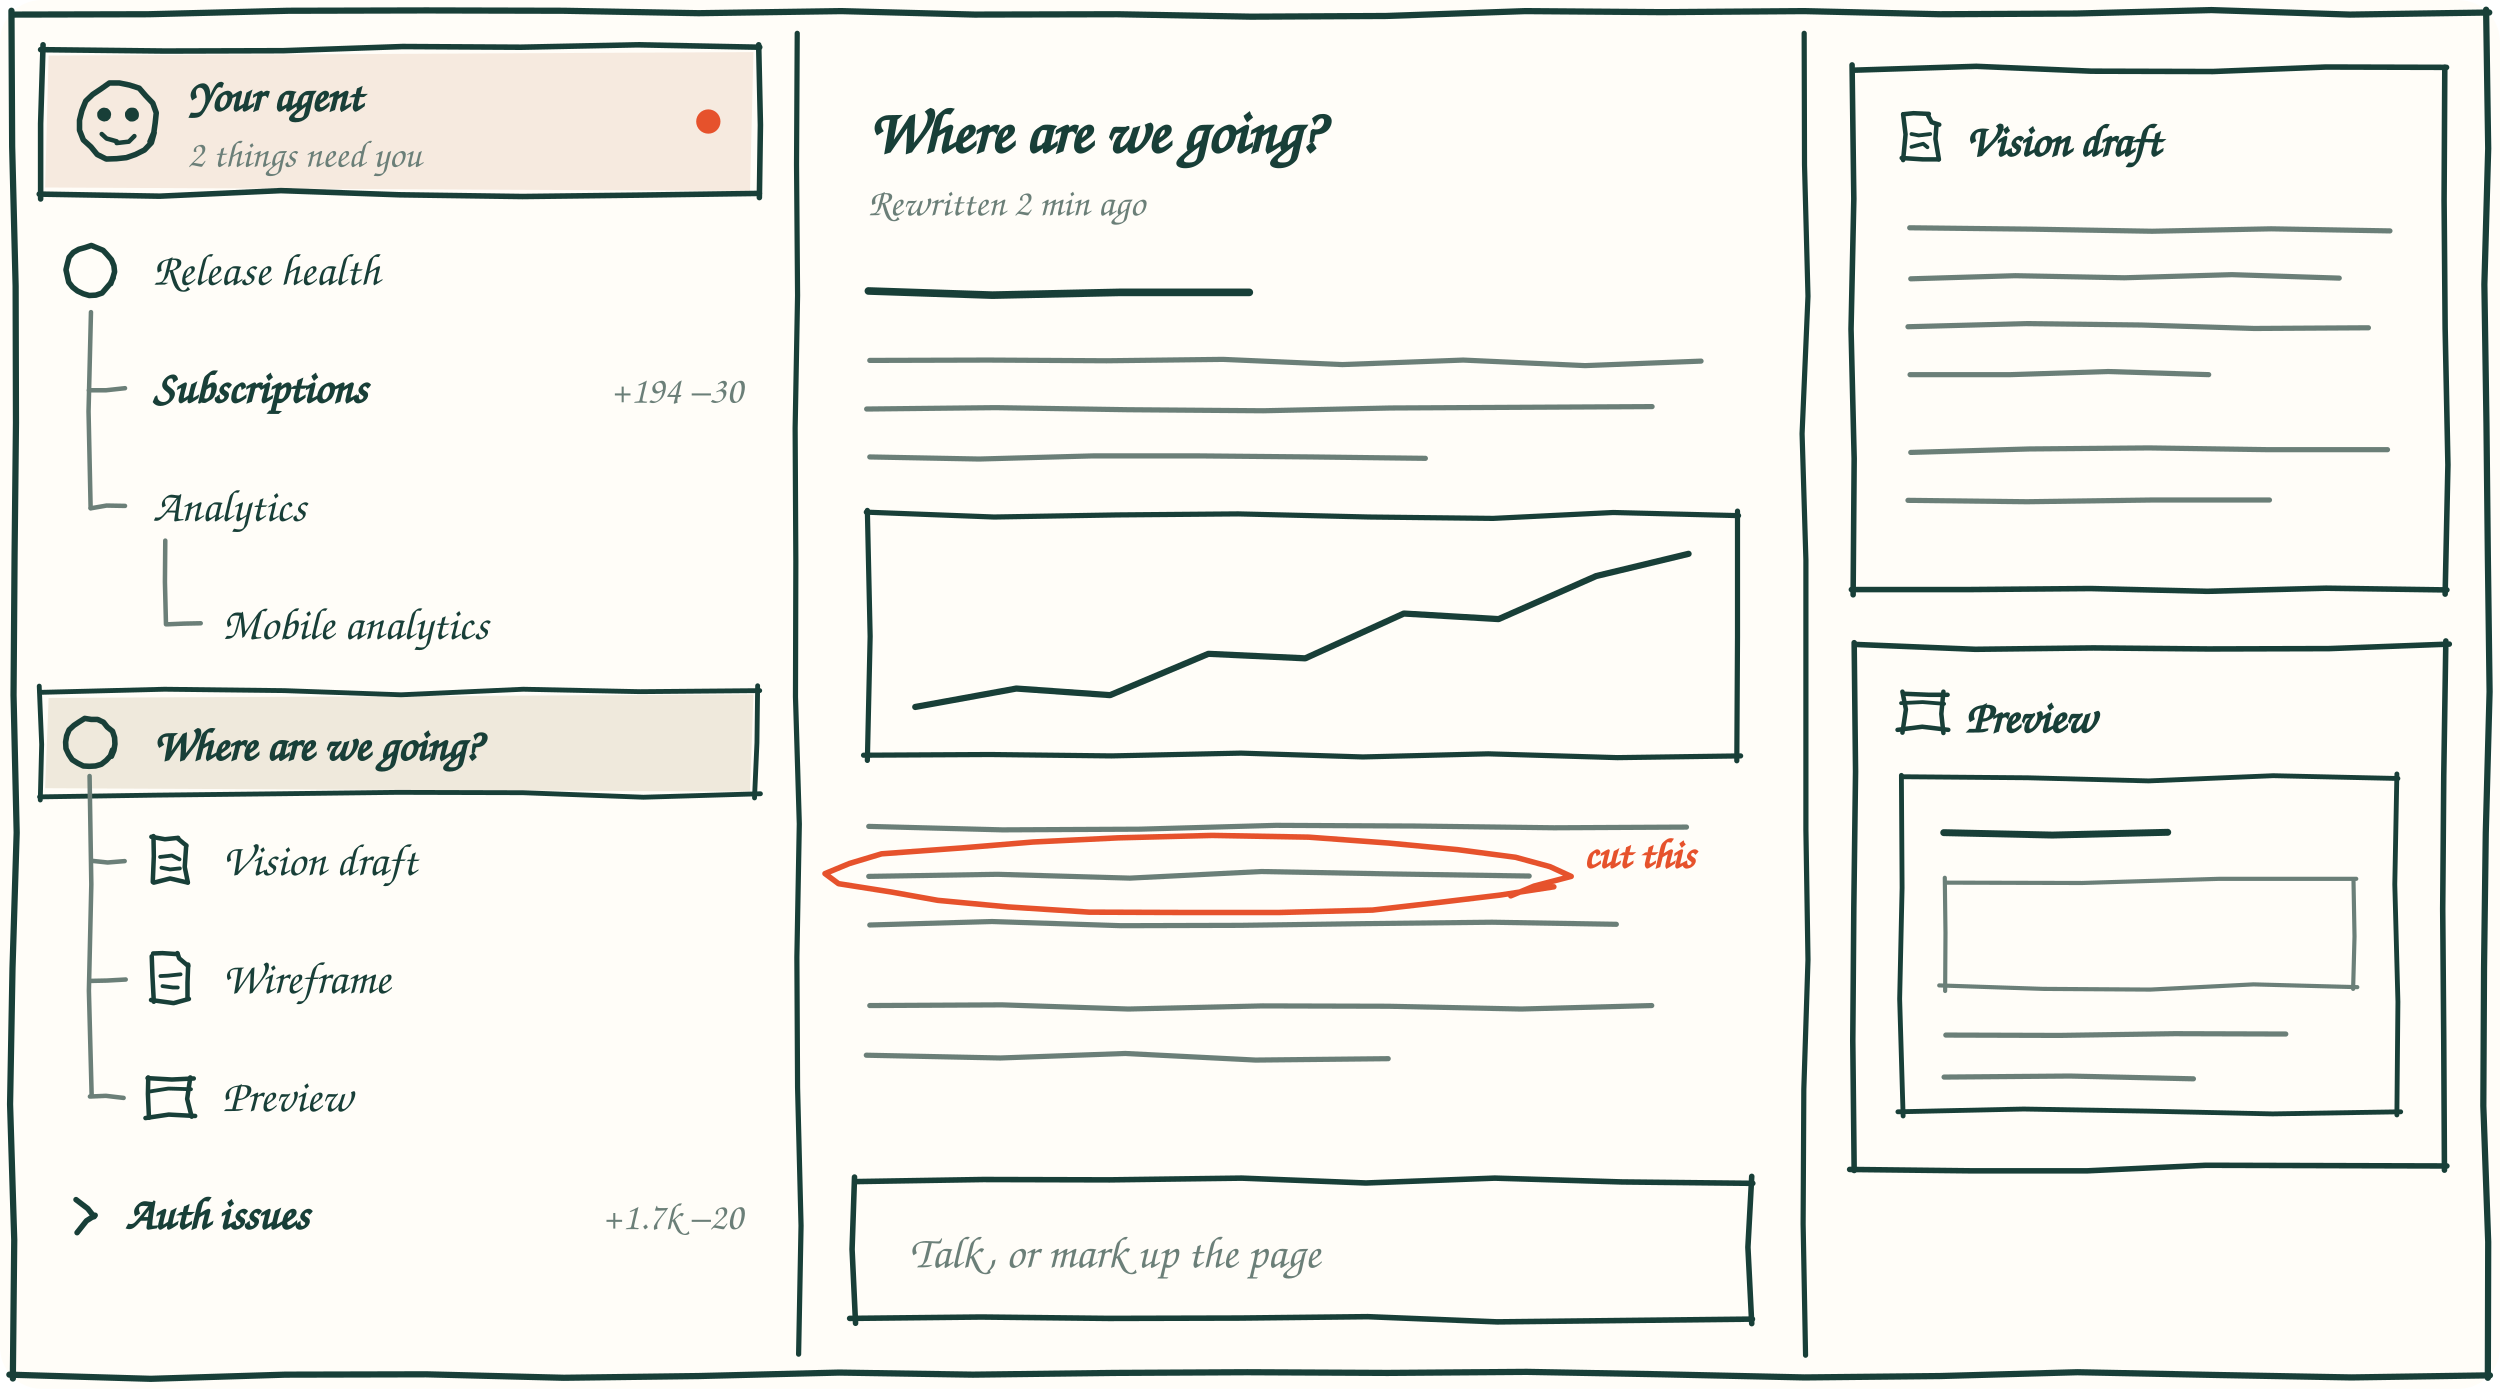
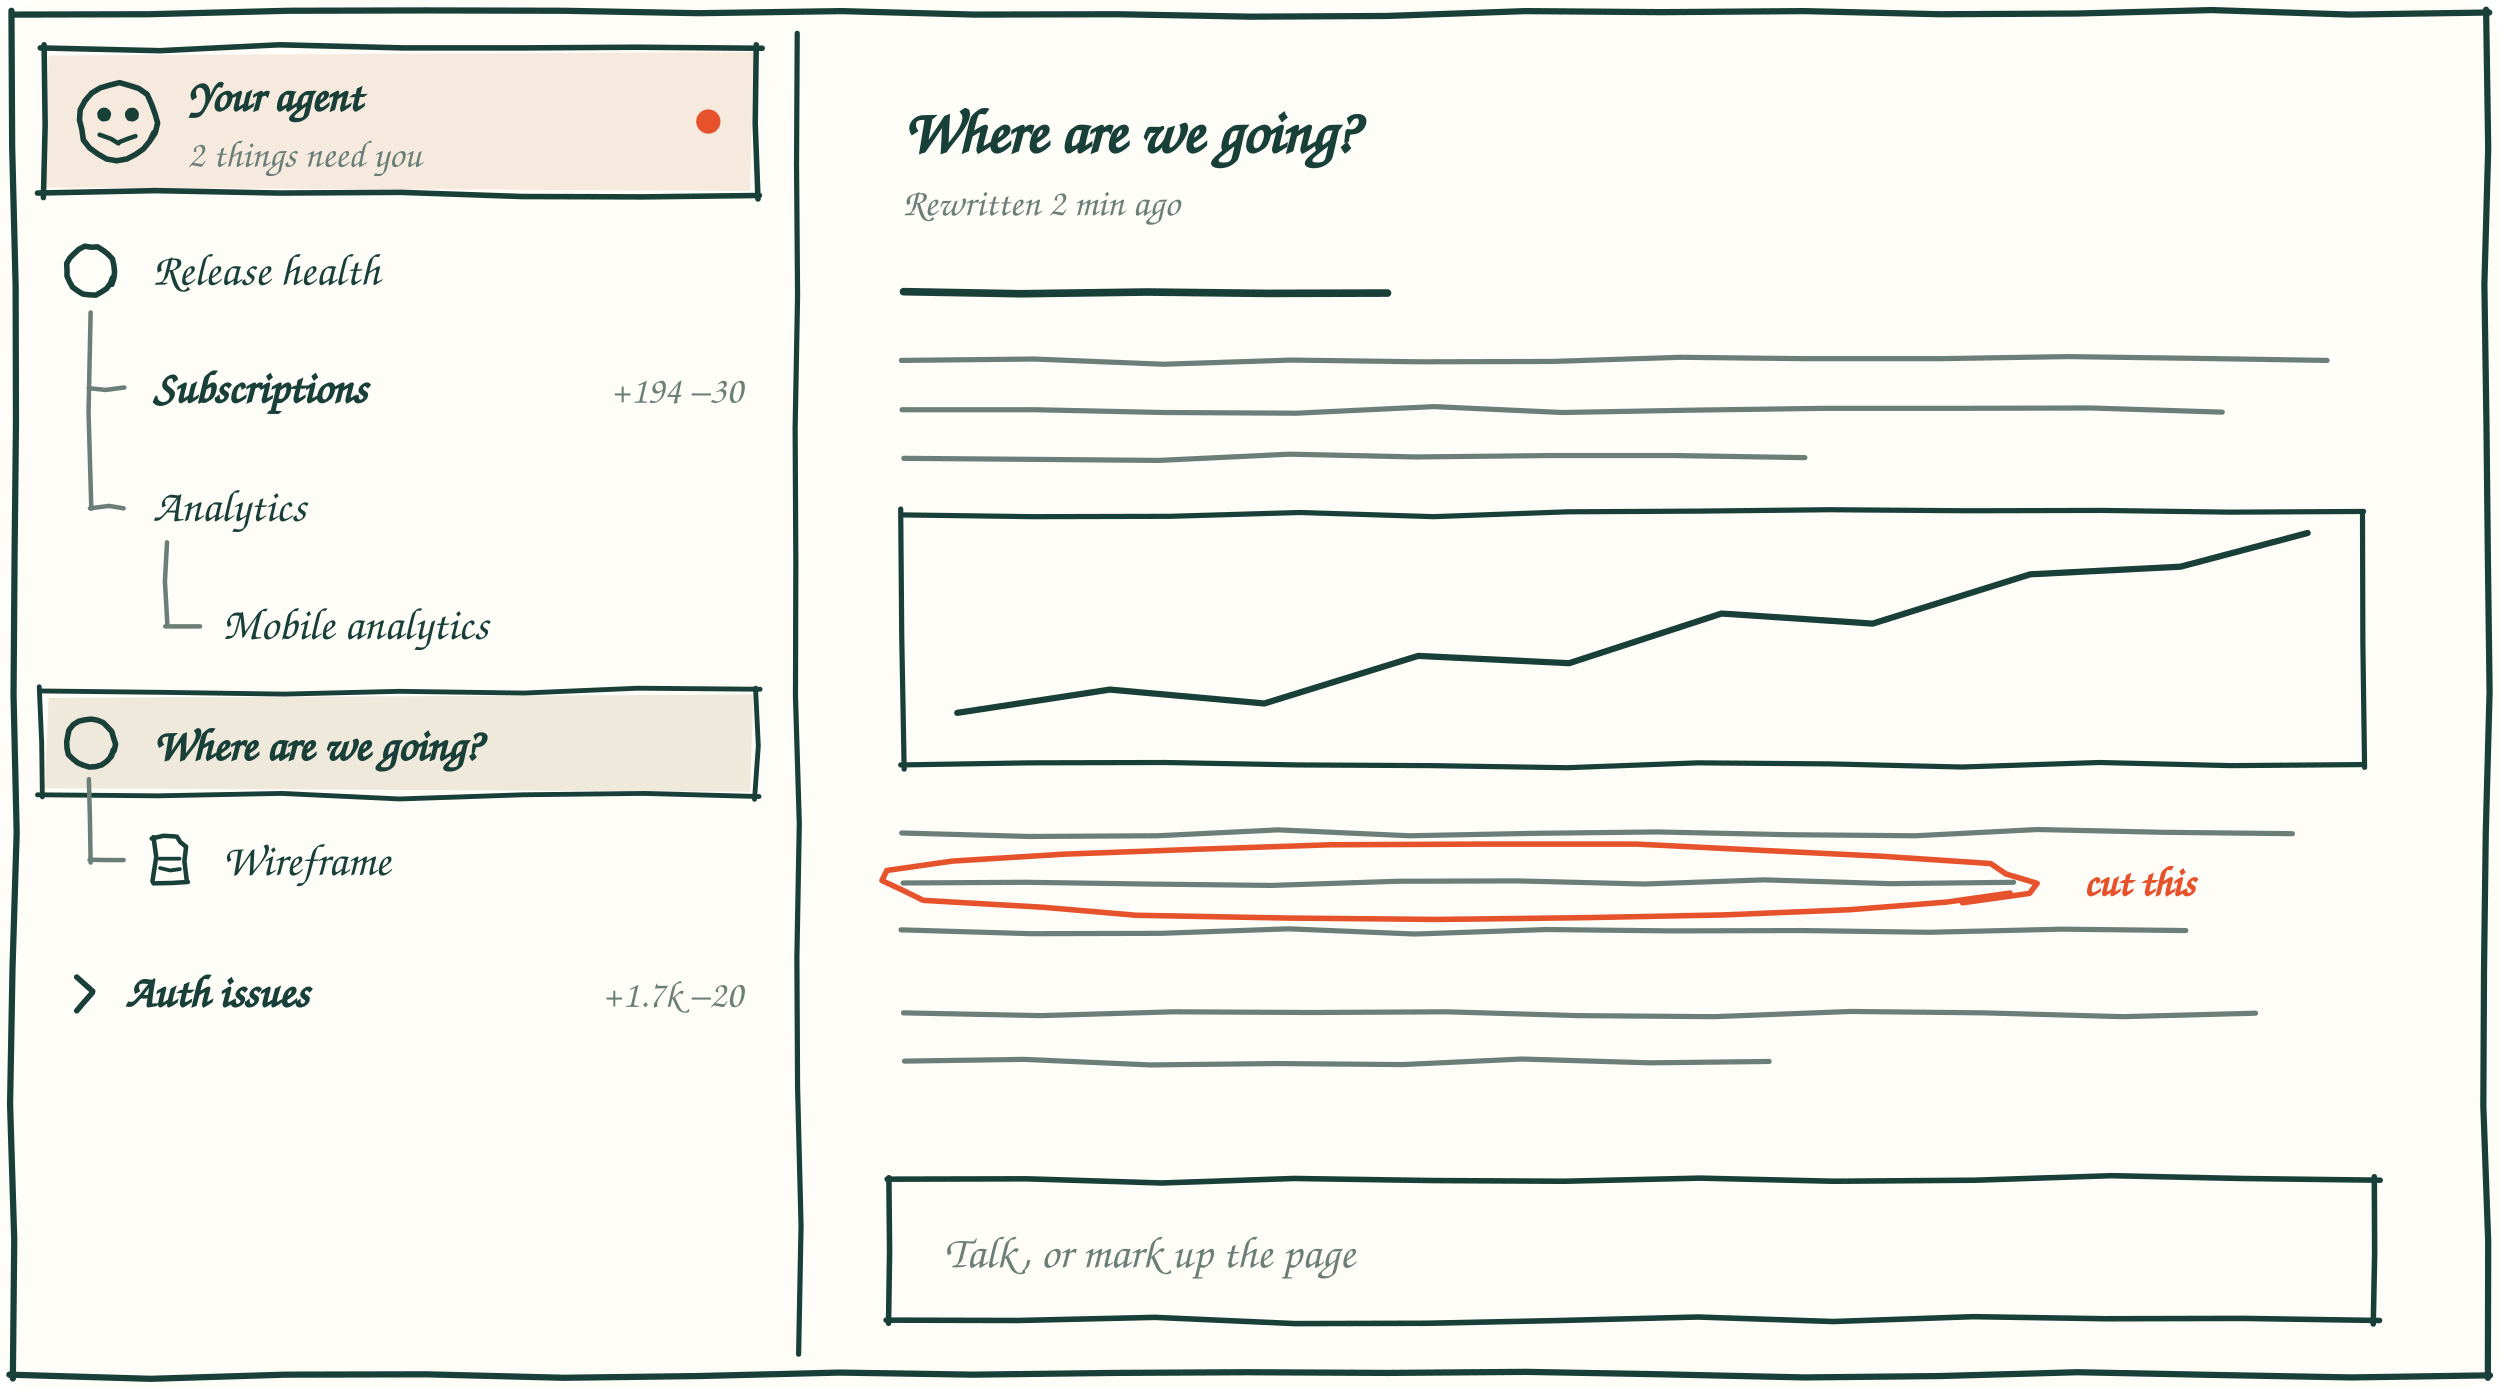
<svg xmlns="http://www.w3.org/2000/svg" viewBox="0 0 720 400" font-family="'Shantell Sans', 'Comic Sans MS', 'Chalkboard SE', 'Segoe Print', cursive">
  <rect x="0" y="0" width="720" height="400" rx="12" fill="#fffdf8" />
  <path d="M3.7 4.2 L42.8 4.1 L83.0 3.1 L122.8 3.0 L162.3 3.1 L201.2 3.8 L242.3 3.2 L280.7 4.2 L321.8 4.1 L360.3 4.8 L399.2 4.6 L439.3 3.2 L478.6 3.5 L519.6 3.2 L558.7 4.1 L597.9 3.9 L636.9 2.9 L676.8 4.2 L716.9 3.6" fill="none" stroke="#183f38" stroke-width="1.8" stroke-linecap="round" stroke-linejoin="round" />
  <path d="M716.0 2.8 L716.6 42.8 L715.5 81.9 L716.1 122.0 L716.5 160.2 L717.0 199.2 L715.9 239.9 L715.4 278.8 L715.2 318.5 L716.6 357.7 L716.5 396.8" fill="none" stroke="#183f38" stroke-width="1.8" stroke-linecap="round" stroke-linejoin="round" />
  <path d="M717.1 396.1 L677.2 396.7 L638.6 396.0 L598.3 395.2 L558.7 396.3 L519.7 396.7 L478.6 395.8 L439.7 395.1 L399.6 395.4 L359.2 395.2 L320.9 395.4 L280.2 395.9 L241.7 395.3 L201.2 396.3 L162.4 396.8 L122.7 395.8 L82.2 395.9 L43.4 397.1 L2.7 395.9" fill="none" stroke="#183f38" stroke-width="1.8" stroke-linecap="round" stroke-linejoin="round" />
  <path d="M3.7 397.0 L4.1 357.1 L2.9 318.0 L3.6 278.9 L4.8 239.8 L3.9 200.2 L4.2 159.7 L4.6 121.8 L4.5 82.4 L3.5 42.2 L3.3 3.1" fill="none" stroke="#183f38" stroke-width="1.8" stroke-linecap="round" stroke-linejoin="round" />
  <path d="M229.6 9.6 L229.4 47.3 L229.7 85.1 L229.0 123.3 L229.2 161.7 L229.1 200.7 L230.2 237.3 L229.5 275.7 L229.7 313.2 L230.7 353.0 L230.0 390.0" fill="none" stroke="#183f38" stroke-width="1.5" stroke-linecap="round" stroke-linejoin="round" />
-   <path d="M519.6 9.6 L519.7 47.5 L520.7 85.3 L519.0 124.9 L520.1 161.3 L520.1 199.1 L520.1 239.0 L520.7 276.4 L519.5 313.7 L519.3 352.5 L520.0 390.3" fill="none" stroke="#183f38" stroke-width="1.5" stroke-linecap="round" stroke-linejoin="round" />
  <path d="M14 16 L217 15 L216 55 L13 54 Z" fill="#f6eadf" />
-   <path d="M11.7 14.3 L47.5 14.7 L81.6 14.6 L116.0 13.4 L150.0 13.6 L183.6 12.9 L218.8 13.6" fill="none" stroke="#183f38" stroke-width="1.6" stroke-linecap="round" stroke-linejoin="round" />
-   <path d="M218.5 12.9 L219.0 36.0 L218.7 56.9" fill="none" stroke="#183f38" stroke-width="1.6" stroke-linecap="round" stroke-linejoin="round" />
-   <path d="M218.7 55.7 L183.7 56.2 L150.5 56.6 L115.0 56.1 L80.9 54.9 L46.0 56.5 L11.3 55.9" fill="none" stroke="#183f38" stroke-width="1.6" stroke-linecap="round" stroke-linejoin="round" />
-   <path d="M11.7 57.3 L11.7 35.6 L12.4 12.9" fill="none" stroke="#183f38" stroke-width="1.6" stroke-linecap="round" stroke-linejoin="round" />
-   <path d="M44.4 38.2 L43.6 41.1 L41.6 43.2 L39.0 44.5 L36.4 45.4 L33.6 45.7 L30.6 45.8 L28.0 44.5 L26.2 42.3 L24.0 40.3 L22.9 37.5 L22.9 34.6 L23.6 31.8 L24.7 29.1 L26.7 27.2 L29.1 25.6 L31.5 23.9 L34.4 23.9 L37.3 24.5 L40.1 25.4 L42.0 27.6 L44.0 29.7 L45.0 32.5 L44.7 35.4 L44.3 38.2 L43.2 40.8" fill="none" stroke="#183f38" stroke-width="1.6" stroke-linecap="round" stroke-linejoin="round" />
-   <path d="M30.9 33.3 L30.9 33.5 L30.7 33.7 L30.5 33.9 L30.2 33.9 L30.0 34.0 L29.7 33.9 L29.5 33.8 L29.3 33.7 L29.1 33.5 L29.0 33.2 L29.0 33.0 L29.0 32.7 L29.2 32.5 L29.3 32.3 L29.6 32.1 L29.8 32.0 L30.0 32.0 L30.3 32.1 L30.5 32.1 L30.7 32.3 L30.9 32.5 L31.0 32.8 L31.0 33.0 L30.9 33.3 L30.8 33.5" fill="none" stroke="#183f38" stroke-width="2" stroke-linecap="round" stroke-linejoin="round" />
-   <path d="M39.0 33.3 L38.9 33.5 L38.7 33.7 L38.5 33.9 L38.2 34.0 L38.0 34.0 L37.7 34.0 L37.5 33.8 L37.3 33.7 L37.1 33.5 L37.0 33.2 L37.0 33.0 L37.0 32.7 L37.2 32.5 L37.3 32.3 L37.5 32.1 L37.8 32.0 L38.0 32.0 L38.3 32.0 L38.6 32.1 L38.7 32.3 L38.9 32.5 L39.0 32.8 L39.0 33.0 L39.0 33.3 L38.9 33.6" fill="none" stroke="#183f38" stroke-width="2" stroke-linecap="round" stroke-linejoin="round" />
-   <path d="M29.3 38.6 L30.7 39.9 L33.6 40.7" fill="none" stroke="#183f38" stroke-width="1.3" stroke-linecap="round" stroke-linejoin="round" />
-   <path d="M33.6 41.2 L37.1 40.8 L38.7 39.2" fill="none" stroke="#183f38" stroke-width="1.3" stroke-linecap="round" stroke-linejoin="round" />
+   <path d="M11.6 13.8 L46.0 14.6 L80.3 12.9 L116.4 13.8 L149.3 13.8 L183.6 13.6 L219.5 13.9" fill="none" stroke="#183f38" stroke-width="1.6" stroke-linecap="round" stroke-linejoin="round" />
+   <path d="M217.8 12.9 L217.5 35.5 L218.3 57.3" fill="none" stroke="#183f38" stroke-width="1.6" stroke-linecap="round" stroke-linejoin="round" />
+   <path d="M218.7 56.3 L185.3 56.7 L150.3 56.6 L115.5 55.4 L80.4 55.6 L44.7 54.9 L10.8 55.6" fill="none" stroke="#183f38" stroke-width="1.6" stroke-linecap="round" stroke-linejoin="round" />
+   <path d="M12.5 56.9 L13.0 36.0 L12.7 12.9" fill="none" stroke="#183f38" stroke-width="1.6" stroke-linecap="round" stroke-linejoin="round" />
+   <path d="M44.3 38.2 L43.1 40.7 L41.3 42.9 L39.0 44.5 L36.5 45.8 L33.6 46.3 L30.7 45.8 L28.1 44.3 L25.8 42.6 L24.0 40.3 L23.6 37.4 L22.9 34.6 L23.1 31.6 L24.5 29.0 L26.4 26.8 L28.9 25.3 L31.6 24.5 L34.4 23.8 L37.2 24.6 L40.0 25.5 L42.4 27.2 L43.6 29.9 L44.6 32.6 L45.4 35.4 L44.7 38.3 L43.1 40.7" fill="none" stroke="#183f38" stroke-width="1.6" stroke-linecap="round" stroke-linejoin="round" />
+   <path d="M30.9 33.3 L30.8 33.5 L30.7 33.8 L30.5 33.9 L30.2 33.9 L30.0 34.0 L29.7 34.0 L29.5 33.9 L29.3 33.7 L29.1 33.5 L29.1 33.2 L29.0 33.0 L29.0 32.7 L29.1 32.5 L29.3 32.3 L29.5 32.1 L29.8 32.0 L30.0 32.0 L30.3 32.0 L30.5 32.2 L30.7 32.3 L30.9 32.5 L31.0 32.8 L31.0 33.0 L30.9 33.3 L30.8 33.5" fill="none" stroke="#183f38" stroke-width="2" stroke-linecap="round" stroke-linejoin="round" />
+   <path d="M38.9 33.3 L38.9 33.6 L38.7 33.7 L38.5 33.9 L38.2 34.0 L38.0 34.0 L37.7 33.9 L37.4 33.9 L37.3 33.7 L37.1 33.5 L37.0 33.2 L37.0 33.0 L37.0 32.7 L37.2 32.5 L37.3 32.3 L37.5 32.1 L37.8 32.1 L38.0 32.0 L38.3 32.0 L38.5 32.1 L38.7 32.3 L38.9 32.5 L39.0 32.8 L39.0 33.0 L38.9 33.3 L38.9 33.5" fill="none" stroke="#183f38" stroke-width="2" stroke-linecap="round" stroke-linejoin="round" />
+   <path d="M28.7 38.8 L32.0 40.0 L34.1 41.3" fill="none" stroke="#183f38" stroke-width="1.3" stroke-linecap="round" stroke-linejoin="round" />
+   <path d="M34.4 40.9 L36.7 40.0 L39.0 39.2" fill="none" stroke="#183f38" stroke-width="1.3" stroke-linecap="round" stroke-linejoin="round" />
  <text x="54" y="32" font-size="13" font-weight="700" fill="#183f38">Your agent</text>
  <text x="54" y="48" font-size="11" font-weight="400" fill="#6b7f78">2 things need you</text>
  <circle cx="204" cy="35" r="3.5" fill="#e6522c" />
  <path d="M14 201 L217 200 L216 228 L13 227 Z" fill="#efe9dc" />
-   <path d="M11.6 199.4 L47.4 198.5 L81.9 198.9 L115.5 200.1 L150.7 198.5 L184.4 199.2 L218.8 198.9" fill="none" stroke="#183f38" stroke-width="1.4" stroke-linecap="round" stroke-linejoin="round" />
-   <path d="M218.2 197.5 L218.0 213.9 L217.3 229.8" fill="none" stroke="#183f38" stroke-width="1.4" stroke-linecap="round" stroke-linejoin="round" />
-   <path d="M219.0 228.6 L185.3 229.6 L150.6 228.3 L114.5 228.2 L80.9 228.6 L44.9 229.0 L11.4 229.5" fill="none" stroke="#183f38" stroke-width="1.4" stroke-linecap="round" stroke-linejoin="round" />
-   <path d="M11.6 230.4 L12.0 214.4 L11.3 197.6" fill="none" stroke="#183f38" stroke-width="1.4" stroke-linecap="round" stroke-linejoin="round" />
-   <path d="M26.2 89.9 L25.5 118.5 L26.1 146.3" fill="none" stroke="#6b7f78" stroke-width="1.3" stroke-linecap="round" stroke-linejoin="round" />
-   <path d="M25.6 112.4 L30.5 112.4 L36.0 111.8" fill="none" stroke="#6b7f78" stroke-width="1.3" stroke-linecap="round" stroke-linejoin="round" />
-   <path d="M26.1 146.4 L30.7 145.6 L36.0 145.7" fill="none" stroke="#6b7f78" stroke-width="1.3" stroke-linecap="round" stroke-linejoin="round" />
-   <path d="M47.6 155.7 L47.5 167.6 L47.8 179.8" fill="none" stroke="#6b7f78" stroke-width="1.3" stroke-linecap="round" stroke-linejoin="round" />
-   <path d="M48.3 179.8 L53.0 179.6 L57.8 179.5" fill="none" stroke="#6b7f78" stroke-width="1.3" stroke-linecap="round" stroke-linejoin="round" />
-   <path d="M25.8 223.5 L26.3 254.7 L25.6 285.3 L26.4 315.6" fill="none" stroke="#6b7f78" stroke-width="1.3" stroke-linecap="round" stroke-linejoin="round" />
-   <path d="M26.3 247.9 L31.0 248.4 L35.9 248.0" fill="none" stroke="#6b7f78" stroke-width="1.3" stroke-linecap="round" stroke-linejoin="round" />
-   <path d="M26.2 282.5 L30.8 282.4 L36.2 282.1" fill="none" stroke="#6b7f78" stroke-width="1.3" stroke-linecap="round" stroke-linejoin="round" />
-   <path d="M25.9 315.8 L30.5 315.6 L35.6 316.2" fill="none" stroke="#6b7f78" stroke-width="1.3" stroke-linecap="round" stroke-linejoin="round" />
-   <path d="M32.6 80.0 L31.8 81.6 L30.6 83.0 L29.4 84.4 L27.6 85.0 L25.7 85.1 L24.0 84.6 L22.3 83.8 L20.9 82.7 L19.8 81.3 L19.4 79.5 L19.0 77.7 L19.4 76.0 L19.9 74.1 L21.1 72.7 L22.7 71.8 L24.5 71.3 L26.3 70.7 L28.0 71.4 L29.7 72.1 L30.9 73.4 L32.1 74.8 L32.8 76.5 L33.0 78.3 L32.5 80.0 L31.9 81.7" fill="none" stroke="#183f38" stroke-width="1.6" stroke-linecap="round" stroke-linejoin="round" />
-   <path d="M32.4 216.0 L31.8 217.7 L30.6 219.0 L29.2 220.1 L27.5 220.6 L25.7 220.7 L24.0 220.6 L22.4 219.8 L20.8 218.8 L19.8 217.3 L19.0 215.6 L18.9 213.7 L19.2 211.9 L19.9 210.2 L21.3 208.9 L22.8 207.9 L24.4 206.9 L26.3 207.2 L28.1 207.2 L29.8 208.0 L30.9 209.4 L32.4 210.6 L33.0 212.4 L33.1 214.3 L32.8 216.1 L32.1 217.8" fill="none" stroke="#183f38" stroke-width="1.6" stroke-linecap="round" stroke-linejoin="round" />
-   <path d="M43.6 241.0 L47.5 241.7 L51.3 241.3" fill="none" stroke="#183f38" stroke-width="1.3" stroke-linecap="round" stroke-linejoin="round" />
-   <path d="M51.1 241.4 L52.9 242.9 L53.7 243.5" fill="none" stroke="#183f38" stroke-width="1.3" stroke-linecap="round" stroke-linejoin="round" />
-   <path d="M53.6 243.9 L53.2 249.7 L54.1 254.1" fill="none" stroke="#183f38" stroke-width="1.3" stroke-linecap="round" stroke-linejoin="round" />
-   <path d="M54.1 254.2 L49.0 253.0 L44.3 254.2" fill="none" stroke="#183f38" stroke-width="1.3" stroke-linecap="round" stroke-linejoin="round" />
-   <path d="M44.0 254.0 L44.3 246.6 L44.2 240.8" fill="none" stroke="#183f38" stroke-width="1.3" stroke-linecap="round" stroke-linejoin="round" />
-   <path d="M46.1 246.8 L49.5 246.4 L51.7 247.5" fill="none" stroke="#183f38" stroke-width="1.1" stroke-linecap="round" stroke-linejoin="round" />
-   <path d="M46.5 249.9 L49.0 250.4 L51.8 250.1" fill="none" stroke="#183f38" stroke-width="1.1" stroke-linecap="round" stroke-linejoin="round" />
-   <path d="M44.1 274.6 L46.8 274.5 L51.2 274.8" fill="none" stroke="#183f38" stroke-width="1.3" stroke-linecap="round" stroke-linejoin="round" />
-   <path d="M51.1 274.5 L51.6 276.0 L54.2 278.2" fill="none" stroke="#183f38" stroke-width="1.3" stroke-linecap="round" stroke-linejoin="round" />
-   <path d="M54.2 277.8 L54.0 282.9 L54.0 287.6" fill="none" stroke="#183f38" stroke-width="1.3" stroke-linecap="round" stroke-linejoin="round" />
-   <path d="M54.4 287.7 L50.0 288.9 L43.5 288.0" fill="none" stroke="#183f38" stroke-width="1.3" stroke-linecap="round" stroke-linejoin="round" />
-   <path d="M44.3 288.5 L43.9 281.0 L43.7 275.4" fill="none" stroke="#183f38" stroke-width="1.3" stroke-linecap="round" stroke-linejoin="round" />
-   <path d="M46.2 281.1 L48.3 281.0 L52.0 280.6" fill="none" stroke="#183f38" stroke-width="1.1" stroke-linecap="round" stroke-linejoin="round" />
-   <path d="M46.8 284.0 L49.8 284.4 L51.2 284.4" fill="none" stroke="#183f38" stroke-width="1.1" stroke-linecap="round" stroke-linejoin="round" />
-   <path d="M42.5 310.5 L49.5 310.9 L55.8 310.6" fill="none" stroke="#183f38" stroke-width="1.3" stroke-linecap="round" stroke-linejoin="round" />
-   <path d="M54.8 310.3 L53.9 316.5 L55.2 321.6" fill="none" stroke="#183f38" stroke-width="1.3" stroke-linecap="round" stroke-linejoin="round" />
-   <path d="M56.2 321.4 L48.6 321.0 L41.9 322.0" fill="none" stroke="#183f38" stroke-width="1.3" stroke-linecap="round" stroke-linejoin="round" />
-   <path d="M42.9 321.9 L42.6 315.1 L42.7 310.3" fill="none" stroke="#183f38" stroke-width="1.3" stroke-linecap="round" stroke-linejoin="round" />
-   <path d="M42.8 314.4 L48.5 313.5 L55.0 313.7" fill="none" stroke="#183f38" stroke-width="1.1" stroke-linecap="round" stroke-linejoin="round" />
-   <path d="M21.9 345.5 L25.3 348.1 L27.1 350.4" fill="none" stroke="#183f38" stroke-width="1.6" stroke-linecap="round" stroke-linejoin="round" />
-   <path d="M27.4 350.0 L24.9 351.6 L22.2 355.0" fill="none" stroke="#183f38" stroke-width="1.6" stroke-linecap="round" stroke-linejoin="round" />
+   <path d="M12.0 199.0 L47.4 199.4 L81.8 199.9 L115.0 199.1 L150.9 199.6 L183.8 198.2 L218.9 198.5" fill="none" stroke="#183f38" stroke-width="1.4" stroke-linecap="round" stroke-linejoin="round" />
+   <path d="M217.6 198.2 L218.4 214.8 L217.3 230.2" fill="none" stroke="#183f38" stroke-width="1.4" stroke-linecap="round" stroke-linejoin="round" />
+   <path d="M218.6 229.4 L185.3 228.5 L150.6 228.9 L115.0 230.1 L81.0 228.5 L45.5 229.2 L10.8 228.9" fill="none" stroke="#183f38" stroke-width="1.4" stroke-linecap="round" stroke-linejoin="round" />
+   <path d="M12.2 229.5 L12.0 213.9 L11.3 197.8" fill="none" stroke="#183f38" stroke-width="1.4" stroke-linecap="round" stroke-linejoin="round" />
+   <path d="M26.1 90.0 L25.5 118.6 L26.3 146.5" fill="none" stroke="#6b7f78" stroke-width="1.3" stroke-linecap="round" stroke-linejoin="round" />
+   <path d="M25.6 111.8 L30.4 112.3 L35.8 111.6" fill="none" stroke="#6b7f78" stroke-width="1.3" stroke-linecap="round" stroke-linejoin="round" />
+   <path d="M25.9 146.4 L31.4 145.7 L35.6 146.4" fill="none" stroke="#6b7f78" stroke-width="1.3" stroke-linecap="round" stroke-linejoin="round" />
+   <path d="M48.1 156.2 L47.5 167.5 L48.2 179.9" fill="none" stroke="#6b7f78" stroke-width="1.3" stroke-linecap="round" stroke-linejoin="round" />
+   <path d="M47.6 180.4 L53.2 180.4 L57.6 180.4" fill="none" stroke="#6b7f78" stroke-width="1.3" stroke-linecap="round" stroke-linejoin="round" />
+   <path d="M25.6 224.4 L25.9 235.8 L26.1 248.4" fill="none" stroke="#6b7f78" stroke-width="1.3" stroke-linecap="round" stroke-linejoin="round" />
+   <path d="M25.8 247.6 L31.0 247.7 L35.6 247.7" fill="none" stroke="#6b7f78" stroke-width="1.3" stroke-linecap="round" stroke-linejoin="round" />
+   <path d="M32.4 80.0 L31.8 81.6 L30.7 83.1 L29.2 84.1 L27.6 85.0 L25.7 84.9 L23.9 84.7 L22.4 83.8 L20.9 82.7 L20.0 81.1 L19.3 79.5 L19.3 77.7 L19.2 75.9 L20.1 74.3 L21.4 73.0 L22.7 71.8 L24.4 70.9 L26.3 71.2 L28.1 71.1 L29.7 72.1 L31.1 73.2 L32.4 74.6 L32.8 76.5 L33.0 78.3 L32.8 80.1 L32.2 81.9" fill="none" stroke="#183f38" stroke-width="1.6" stroke-linecap="round" stroke-linejoin="round" />
+   <path d="M32.6 216.0 L32.1 217.8 L30.8 219.2 L29.3 220.3 L27.5 220.8 L25.7 220.9 L24.0 220.4 L22.4 219.7 L21.0 218.6 L19.7 217.3 L19.3 215.5 L19.2 213.7 L19.5 212.0 L19.9 210.2 L21.1 208.7 L22.7 207.7 L24.5 207.3 L26.3 207.1 L28.0 207.4 L29.7 208.1 L31.0 209.4 L32.2 210.7 L32.7 212.5 L33.3 214.3 L32.9 216.1 L31.9 217.7" fill="none" stroke="#183f38" stroke-width="1.6" stroke-linecap="round" stroke-linejoin="round" />
+   <path d="M43.7 241.5 L47.1 240.7 L50.5 240.9" fill="none" stroke="#183f38" stroke-width="1.3" stroke-linecap="round" stroke-linejoin="round" />
+   <path d="M51.0 241.0 L51.9 242.5 L53.5 243.8" fill="none" stroke="#183f38" stroke-width="1.3" stroke-linecap="round" stroke-linejoin="round" />
+   <path d="M53.6 243.9 L53.1 248.0 L53.8 253.7" fill="none" stroke="#183f38" stroke-width="1.3" stroke-linecap="round" stroke-linejoin="round" />
+   <path d="M54.1 254.0 L49.5 254.3 L44.2 254.4" fill="none" stroke="#183f38" stroke-width="1.3" stroke-linecap="round" stroke-linejoin="round" />
+   <path d="M43.9 253.8 L45.0 246.8 L44.2 241.1" fill="none" stroke="#183f38" stroke-width="1.3" stroke-linecap="round" stroke-linejoin="round" />
+   <path d="M46.0 247.3 L49.8 247.3 L51.7 247.3" fill="none" stroke="#183f38" stroke-width="1.1" stroke-linecap="round" stroke-linejoin="round" />
+   <path d="M46.1 250.0 L49.0 250.7 L51.8 250.3" fill="none" stroke="#183f38" stroke-width="1.1" stroke-linecap="round" stroke-linejoin="round" />
+   <path d="M22.1 281.4 L24.9 283.9 L26.7 285.5" fill="none" stroke="#183f38" stroke-width="1.6" stroke-linecap="round" stroke-linejoin="round" />
+   <path d="M26.6 285.9 L23.7 289.2 L22.1 291.1" fill="none" stroke="#183f38" stroke-width="1.6" stroke-linecap="round" stroke-linejoin="round" />
  <text x="44" y="82" font-size="13" font-weight="400" fill="#183f38">Release health</text>
  <text x="44" y="116" font-size="13" font-weight="700" fill="#183f38">Subscriptions</text>
  <text x="44" y="150" font-size="13" font-weight="400" fill="#183f38">Analytics</text>
  <text x="64" y="184" font-size="13" font-weight="400" fill="#183f38">Mobile analytics</text>
  <text x="44" y="219" font-size="13" font-weight="700" fill="#183f38">Where are we going?</text>
-   <text x="64" y="252" font-size="13" font-weight="400" fill="#183f38">Vision draft</text>
-   <text x="64" y="286" font-size="13" font-weight="400" fill="#183f38">Wireframe</text>
-   <text x="64" y="320" font-size="13" font-weight="400" fill="#183f38">Preview</text>
-   <text x="36" y="354" font-size="13" font-weight="700" fill="#183f38">Auth issues</text>
+   <text x="64" y="252" font-size="13" font-weight="400" fill="#183f38">Wireframe</text>
+   <text x="36" y="290" font-size="13" font-weight="700" fill="#183f38">Auth issues</text>
  <text x="214" y="116" font-size="11" font-weight="400" fill="#6b7f78" text-anchor="end">+194 −30</text>
-   <text x="214" y="354" font-size="11" font-weight="400" fill="#6b7f78" text-anchor="end">+1.7k −20</text>
-   <text x="250" y="44" font-size="18" font-weight="700" fill="#183f38">Where are we going?</text>
-   <text x="250" y="62" font-size="11" font-weight="400" fill="#6b7f78">Rewritten 2 min ago</text>
-   <path d="M250.1 83.8 L285.8 85.0 L322.6 84.2 L359.8 84.2" fill="none" stroke="#183f38" stroke-width="2.2" stroke-linecap="round" stroke-linejoin="round" />
-   <path d="M250.5 103.8 L284.6 103.7 L318.7 103.9 L352.2 103.5 L386.6 105.0 L421.4 103.7 L456.5 105.3 L489.9 104.0" fill="none" stroke="#6b7f78" stroke-width="1.5" stroke-linecap="round" stroke-linejoin="round" />
-   <path d="M249.6 117.8 L286.8 117.4 L324.9 118.0 L363.8 118.3 L400.5 117.5 L438.4 117.3 L475.8 117.1" fill="none" stroke="#6b7f78" stroke-width="1.5" stroke-linecap="round" stroke-linejoin="round" />
-   <path d="M250.5 131.6 L282.0 132.2 L314.7 131.3 L345.5 131.3 L377.8 131.6 L410.5 132.0" fill="none" stroke="#6b7f78" stroke-width="1.5" stroke-linecap="round" stroke-linejoin="round" />
-   <path d="M249.5 147.5 L286.3 148.9 L321.7 148.3 L356.6 148.0 L394.3 148.9 L430.0 149.3 L464.6 147.6 L500.7 148.5" fill="none" stroke="#183f38" stroke-width="1.5" stroke-linecap="round" stroke-linejoin="round" />
-   <path d="M500.4 147.2 L500.4 183.5 L500.2 219.1" fill="none" stroke="#183f38" stroke-width="1.5" stroke-linecap="round" stroke-linejoin="round" />
-   <path d="M501.3 217.7 L465.8 218.2 L428.6 217.1 L392.5 218.0 L357.4 216.9 L320.1 217.7 L285.2 217.3 L248.7 217.5" fill="none" stroke="#183f38" stroke-width="1.5" stroke-linecap="round" stroke-linejoin="round" />
-   <path d="M249.8 219.0 L250.6 183.3 L249.8 147.0" fill="none" stroke="#183f38" stroke-width="1.5" stroke-linecap="round" stroke-linejoin="round" />
-   <path d="M263.6 203.6 L292.7 198.3 L319.7 200.2 L348.0 188.3 L375.9 189.6 L404.3 176.7 L431.6 178.3 L459.7 165.9 L486.3 159.5" fill="none" stroke="#183f38" stroke-width="1.8" stroke-linecap="round" stroke-linejoin="round" />
-   <path d="M250.2 238.0 L288.7 239.0 L328.3 238.8 L367.5 237.7 L407.9 237.9 L447.6 238.4 L485.7 238.2" fill="none" stroke="#6b7f78" stroke-width="1.5" stroke-linecap="round" stroke-linejoin="round" />
-   <path d="M250.2 252.4 L287.3 251.8 L325.4 252.9 L363.3 251.0 L401.1 251.7 L440.4 252.3" fill="none" stroke="#6b7f78" stroke-width="1.5" stroke-linecap="round" stroke-linejoin="round" />
-   <path d="M250.5 266.4 L285.7 265.4 L322.9 266.6 L357.1 266.5 L393.8 266.0 L429.7 265.6 L465.5 266.2" fill="none" stroke="#6b7f78" stroke-width="1.5" stroke-linecap="round" stroke-linejoin="round" />
-   <path d="M250.5 289.6 L288.6 289.4 L325.0 290.6 L363.6 289.7 L399.8 289.8 L438.1 290.6 L475.7 289.6" fill="none" stroke="#6b7f78" stroke-width="1.5" stroke-linecap="round" stroke-linejoin="round" />
-   <path d="M249.5 303.9 L288.1 304.7 L324.1 303.4 L361.6 305.3 L399.8 304.9" fill="none" stroke="#6b7f78" stroke-width="1.5" stroke-linecap="round" stroke-linejoin="round" />
-   <path d="M447.5 255.4 L431.9 257.8 L414.4 259.9 L395.3 262.1 L368.3 262.8 L341.1 262.8 L313.7 262.7 L290.4 261.2 L270.1 259.3 L256.7 256.9 L241.5 254.5 L237.6 251.6 L244.6 248.7 L253.9 245.9 L277.0 244.2 L297.5 242.5 L322.0 241.3 L349.1 240.6 L376.9 241.1 L399.9 242.8 L419.8 244.7 L436.5 246.9 L446.4 249.6 L452.5 252.4 L441.8 255.2 L435.1 258.0" fill="none" stroke="#e6522c" stroke-width="1.6" stroke-linecap="round" stroke-linejoin="round" />
-   <text x="456" y="250" font-size="12" font-weight="700" fill="#e6522c">cut this</text>
-   <path d="M246.3 340.3 L283.2 339.7 L319.6 339.8 L357.6 339.3 L393.4 340.7 L430.5 339.3 L467.1 340.4 L504.8 340.8" fill="none" stroke="#183f38" stroke-width="1.6" stroke-linecap="round" stroke-linejoin="round" />
-   <path d="M504.5 338.8 L503.4 359.2 L504.5 381.2" fill="none" stroke="#183f38" stroke-width="1.6" stroke-linecap="round" stroke-linejoin="round" />
-   <path d="M504.7 379.9 L468.1 380.3 L431.2 380.7 L393.9 379.2 L357.1 379.6 L319.4 379.7 L282.6 379.3 L244.7 379.7" fill="none" stroke="#183f38" stroke-width="1.6" stroke-linecap="round" stroke-linejoin="round" />
-   <path d="M246.4 381.1 L245.4 359.8 L246.1 339.0" fill="none" stroke="#183f38" stroke-width="1.6" stroke-linecap="round" stroke-linejoin="round" />
-   <text x="262" y="365" font-size="13" font-weight="400" fill="#6b7f78">Talk, or mark up the page</text>
-   <path d="M534.3 20.2 L569.2 19.1 L602.3 20.5 L637.3 20.6 L669.9 19.3 L704.6 19.4" fill="none" stroke="#183f38" stroke-width="1.6" stroke-linecap="round" stroke-linejoin="round" />
-   <path d="M704.1 19.4 L703.9 57.7 L704.2 94.5 L705.0 133.9 L704.2 171.1" fill="none" stroke="#183f38" stroke-width="1.6" stroke-linecap="round" stroke-linejoin="round" />
-   <path d="M704.7 169.9 L669.9 169.4 L635.7 170.3 L602.1 169.5 L566.4 169.8 L533.2 169.8" fill="none" stroke="#183f38" stroke-width="1.6" stroke-linecap="round" stroke-linejoin="round" />
-   <path d="M533.7 171.3 L534.0 132.1 L533.1 94.8 L533.9 57.3 L533.4 18.7" fill="none" stroke="#183f38" stroke-width="1.6" stroke-linecap="round" stroke-linejoin="round" />
-   <path d="M548.2 32.9 L551.1 32.6 L555.5 32.8" fill="none" stroke="#183f38" stroke-width="1.3" stroke-linecap="round" stroke-linejoin="round" />
-   <path d="M555.1 32.9 L556.3 35.2 L558.5 35.9" fill="none" stroke="#183f38" stroke-width="1.3" stroke-linecap="round" stroke-linejoin="round" />
-   <path d="M557.7 36.2 L557.4 40.0 L558.4 45.9" fill="none" stroke="#183f38" stroke-width="1.3" stroke-linecap="round" stroke-linejoin="round" />
-   <path d="M558.3 45.9 L553.8 45.9 L547.7 45.5" fill="none" stroke="#183f38" stroke-width="1.3" stroke-linecap="round" stroke-linejoin="round" />
-   <path d="M548.1 46.1 L548.8 38.7 L548.1 32.9" fill="none" stroke="#183f38" stroke-width="1.3" stroke-linecap="round" stroke-linejoin="round" />
-   <path d="M550.5 38.6 L552.6 39.0 L555.9 38.6" fill="none" stroke="#183f38" stroke-width="1.1" stroke-linecap="round" stroke-linejoin="round" />
-   <path d="M550.5 42.3 L553.9 41.4 L555.1 42.4" fill="none" stroke="#183f38" stroke-width="1.1" stroke-linecap="round" stroke-linejoin="round" />
-   <text x="566" y="45" font-size="13" font-weight="700" fill="#183f38">Vision draft</text>
-   <path d="M550.0 65.6 L585.4 66.0 L619.8 66.6 L654.1 65.9 L688.3 66.5" fill="none" stroke="#6b7f78" stroke-width="1.5" stroke-linecap="round" stroke-linejoin="round" />
-   <path d="M550.3 80.3 L580.4 79.4 L611.8 80.0 L642.8 79.1 L673.7 80.1" fill="none" stroke="#6b7f78" stroke-width="1.5" stroke-linecap="round" stroke-linejoin="round" />
-   <path d="M549.5 94.1 L583.5 93.2 L616.7 93.6 L649.2 94.6 L682.1 94.4" fill="none" stroke="#6b7f78" stroke-width="1.5" stroke-linecap="round" stroke-linejoin="round" />
-   <path d="M550.1 107.9 L579.0 107.9 L607.2 107.0 L636.1 107.9" fill="none" stroke="#6b7f78" stroke-width="1.5" stroke-linecap="round" stroke-linejoin="round" />
-   <path d="M550.3 130.3 L584.4 129.3 L618.9 129.0 L652.8 129.5 L687.6 129.5" fill="none" stroke="#6b7f78" stroke-width="1.5" stroke-linecap="round" stroke-linejoin="round" />
-   <path d="M549.5 144.1 L583.8 144.5 L619.9 144.0 L653.6 144.0" fill="none" stroke="#6b7f78" stroke-width="1.5" stroke-linecap="round" stroke-linejoin="round" />
-   <path d="M534.5 185.6 L568.9 187.0 L602.9 186.6 L636.0 186.9 L670.8 186.8 L705.4 185.5" fill="none" stroke="#183f38" stroke-width="1.6" stroke-linecap="round" stroke-linejoin="round" />
-   <path d="M704.4 184.6 L703.8 223.5 L703.5 261.8 L703.8 299.6 L704.0 337.0" fill="none" stroke="#183f38" stroke-width="1.6" stroke-linecap="round" stroke-linejoin="round" />
-   <path d="M704.7 335.8 L670.6 335.7 L635.3 335.6 L601.1 337.2 L567.8 337.2 L532.7 336.8" fill="none" stroke="#183f38" stroke-width="1.6" stroke-linecap="round" stroke-linejoin="round" />
-   <path d="M534.0 337.1 L533.6 299.7 L533.9 261.2 L534.4 222.2 L534.0 185.1" fill="none" stroke="#183f38" stroke-width="1.6" stroke-linecap="round" stroke-linejoin="round" />
-   <path d="M548.3 199.8 L555.5 200.1 L560.9 200.1" fill="none" stroke="#183f38" stroke-width="1.3" stroke-linecap="round" stroke-linejoin="round" />
-   <path d="M559.7 199.2 L559.1 205.6 L559.7 211.1" fill="none" stroke="#183f38" stroke-width="1.3" stroke-linecap="round" stroke-linejoin="round" />
-   <path d="M561.1 210.2 L553.6 209.3 L546.5 210.2" fill="none" stroke="#183f38" stroke-width="1.3" stroke-linecap="round" stroke-linejoin="round" />
-   <path d="M547.9 211.0 L548.9 204.3 L547.9 199.2" fill="none" stroke="#183f38" stroke-width="1.3" stroke-linecap="round" stroke-linejoin="round" />
-   <path d="M547.5 202.5 L553.7 202.2 L559.9 202.7" fill="none" stroke="#183f38" stroke-width="1.1" stroke-linecap="round" stroke-linejoin="round" />
-   <text x="566" y="211" font-size="13" font-weight="700" fill="#183f38">Preview</text>
-   <path d="M548.1 223.7 L584.0 224.0 L618.8 224.9 L654.7 223.4 L690.6 224.2" fill="none" stroke="#183f38" stroke-width="1.4" stroke-linecap="round" stroke-linejoin="round" />
-   <path d="M690.3 222.9 L689.7 254.7 L690.6 288.5 L690.3 321.1" fill="none" stroke="#183f38" stroke-width="1.4" stroke-linecap="round" stroke-linejoin="round" />
-   <path d="M691.4 320.2 L654.5 320.8 L618.1 320.0 L582.8 319.4 L546.6 320.2" fill="none" stroke="#183f38" stroke-width="1.4" stroke-linecap="round" stroke-linejoin="round" />
-   <path d="M548.1 321.4 L547.1 287.7 L547.8 255.7 L547.6 223.3" fill="none" stroke="#183f38" stroke-width="1.4" stroke-linecap="round" stroke-linejoin="round" />
-   <path d="M559.8 239.8 L591.1 240.5 L624.3 239.7" fill="none" stroke="#183f38" stroke-width="2" stroke-linecap="round" stroke-linejoin="round" />
-   <path d="M560.3 254.2 L599.6 254.3 L639.2 253.1 L678.6 253.1" fill="none" stroke="#6b7f78" stroke-width="1.2" stroke-linecap="round" stroke-linejoin="round" />
-   <path d="M677.8 253.2 L678.1 269.7 L677.7 284.8" fill="none" stroke="#6b7f78" stroke-width="1.2" stroke-linecap="round" stroke-linejoin="round" />
-   <path d="M678.9 284.3 L649.0 283.5 L619.3 285.0 L588.4 284.8 L558.5 283.8" fill="none" stroke="#6b7f78" stroke-width="1.2" stroke-linecap="round" stroke-linejoin="round" />
-   <path d="M560.2 285.4 L560.3 268.7 L560.1 252.8" fill="none" stroke="#6b7f78" stroke-width="1.2" stroke-linecap="round" stroke-linejoin="round" />
-   <path d="M560.4 298.1 L593.1 298.2 L626.3 297.7 L658.3 297.8" fill="none" stroke="#6b7f78" stroke-width="1.5" stroke-linecap="round" stroke-linejoin="round" />
-   <path d="M559.9 310.2 L596.1 309.9 L631.7 310.7" fill="none" stroke="#6b7f78" stroke-width="1.5" stroke-linecap="round" stroke-linejoin="round" />
+   <text x="214" y="290" font-size="11" font-weight="400" fill="#6b7f78" text-anchor="end">+1.7k −20</text>
+   <text x="260" y="44" font-size="18" font-weight="700" fill="#183f38">Where are we going?</text>
+   <text x="260" y="62" font-size="11" font-weight="400" fill="#6b7f78">Rewritten 2 min ago</text>
+   <path d="M260.2 84.0 L294.0 84.6 L330.5 84.1 L365.1 84.5 L399.6 84.4" fill="none" stroke="#183f38" stroke-width="2.2" stroke-linecap="round" stroke-linejoin="round" />
+   <path d="M259.6 103.8 L297.7 103.4 L335.0 104.9 L371.8 103.7 L409.0 104.2 L446.9 104.1 L483.9 102.9 L520.2 103.3 L558.7 103.3 L595.6 102.7 L631.8 103.2 L670.2 103.8" fill="none" stroke="#6b7f78" stroke-width="1.5" stroke-linecap="round" stroke-linejoin="round" />
+   <path d="M259.8 118.0 L297.9 118.0 L335.2 118.8 L373.4 119.0 L412.9 117.1 L449.9 118.8 L488.9 118.1 L525.5 117.6 L564.9 117.6 L602.2 117.5 L640.0 118.7" fill="none" stroke="#6b7f78" stroke-width="1.5" stroke-linecap="round" stroke-linejoin="round" />
+   <path d="M260.3 132.0 L297.9 132.3 L333.7 132.6 L371.4 130.8 L407.6 131.6 L445.6 131.2 L482.1 131.2 L519.8 131.8" fill="none" stroke="#6b7f78" stroke-width="1.5" stroke-linecap="round" stroke-linejoin="round" />
+   <path d="M260.3 148.3 L297.5 148.8 L337.0 148.7 L374.4 147.6 L412.9 148.8 L451.5 147.4 L489.5 147.2 L527.0 146.8 L566.9 147.1 L605.3 147.0 L642.3 147.5 L680.7 147.3" fill="none" stroke="#183f38" stroke-width="1.5" stroke-linecap="round" stroke-linejoin="round" />
+   <path d="M680.4 147.3 L680.5 184.8 L681.0 221.0" fill="none" stroke="#183f38" stroke-width="1.5" stroke-linecap="round" stroke-linejoin="round" />
+   <path d="M680.5 220.2 L642.5 220.5 L604.6 219.6 L565.0 220.9 L526.8 220.0 L488.9 219.7 L451.3 221.1 L412.0 220.5 L373.7 220.3 L335.5 219.6 L296.7 219.7 L259.4 220.3" fill="none" stroke="#183f38" stroke-width="1.5" stroke-linecap="round" stroke-linejoin="round" />
+   <path d="M260.4 221.5 L259.7 183.3 L259.4 146.6" fill="none" stroke="#183f38" stroke-width="1.5" stroke-linecap="round" stroke-linejoin="round" />
+   <path d="M275.7 205.3 L319.6 198.6 L364.1 202.6 L408.4 188.9 L451.9 191.0 L495.8 176.7 L539.3 179.6 L584.7 165.4 L628.0 163.2 L664.6 153.5" fill="none" stroke="#183f38" stroke-width="1.8" stroke-linecap="round" stroke-linejoin="round" />
+   <path d="M259.7 239.9 L296.3 240.9 L333.4 240.7 L368.1 239.0 L405.9 240.7 L441.8 240.0 L477.2 239.6 L515.4 240.4 L551.6 240.7 L586.8 238.9 L622.9 239.7 L660.2 240.1" fill="none" stroke="#6b7f78" stroke-width="1.5" stroke-linecap="round" stroke-linejoin="round" />
+   <path d="M260.1 254.3 L295.5 254.1 L330.2 254.6 L366.1 255.0 L402.5 253.8 L437.0 253.7 L473.6 254.6 L508.1 253.4 L544.5 254.5 L579.9 254.1" fill="none" stroke="#6b7f78" stroke-width="1.5" stroke-linecap="round" stroke-linejoin="round" />
+   <path d="M259.5 267.8 L296.9 268.9 L334.3 268.8 L371.0 267.5 L407.5 269.0 L445.4 267.7 L481.0 268.1 L519.3 268.0 L555.5 268.5 L593.9 267.6 L629.5 268.0" fill="none" stroke="#6b7f78" stroke-width="1.5" stroke-linecap="round" stroke-linejoin="round" />
+   <path d="M260.2 291.7 L299.6 292.5 L338.0 291.4 L377.9 291.6 L416.6 291.4 L454.4 292.5 L493.6 292.8 L533.0 291.3 L571.4 291.7 L611.3 292.8 L649.6 291.8" fill="none" stroke="#6b7f78" stroke-width="1.5" stroke-linecap="round" stroke-linejoin="round" />
+   <path d="M260.5 305.6 L294.8 305.1 L331.2 306.7 L367.9 306.3 L403.9 306.6 L438.2 305.0 L475.2 306.1 L509.5 305.7" fill="none" stroke="#6b7f78" stroke-width="1.5" stroke-linecap="round" stroke-linejoin="round" />
+   <path d="M578.9 257.2 L560.7 259.8 L532.6 262.0 L496.3 263.5 L455.8 264.3 L413.7 264.8 L370.9 264.4 L327.2 263.6 L300.5 261.3 L265.9 259.3 L260.0 256.4 L254.0 253.6 L255.4 250.7 L274.2 248.0 L306.4 246.0 L344.4 244.6 L382.8 243.3 L426.4 243.1 L471.3 243.1 L507.3 244.9 L541.9 246.6 L573.3 248.7 L577.7 251.7 L586.7 254.4 L584.5 257.3 L565.2 260.0" fill="none" stroke="#e6522c" stroke-width="1.6" stroke-linecap="round" stroke-linejoin="round" />
+   <text x="600" y="258" font-size="12" font-weight="700" fill="#e6522c">cut this</text>
+   <path d="M255.5 339.6 L295.8 339.5 L334.5 340.7 L372.7 339.4 L412.9 340.0 L450.5 340.2 L489.6 339.3 L528.0 340.2 L568.8 339.9 L607.9 338.6 L645.5 339.4 L685.5 339.9" fill="none" stroke="#183f38" stroke-width="1.6" stroke-linecap="round" stroke-linejoin="round" />
+   <path d="M683.8 338.9 L683.9 360.9 L683.5 381.3" fill="none" stroke="#183f38" stroke-width="1.6" stroke-linecap="round" stroke-linejoin="round" />
+   <path d="M685.3 380.3 L646.1 379.7 L606.5 379.8 L568.3 379.2 L528.0 380.6 L489.0 379.3 L449.5 380.3 L411.0 381.1 L373.0 381.2 L332.7 379.4 L293.3 380.3 L255.2 380.2" fill="none" stroke="#183f38" stroke-width="1.6" stroke-linecap="round" stroke-linejoin="round" />
+   <path d="M255.9 381.1 L256.2 360.5 L256.0 339.2" fill="none" stroke="#183f38" stroke-width="1.6" stroke-linecap="round" stroke-linejoin="round" />
+   <text x="272" y="365" font-size="13" font-weight="400" fill="#6b7f78">Talk, or mark up the page</text>
</svg>
